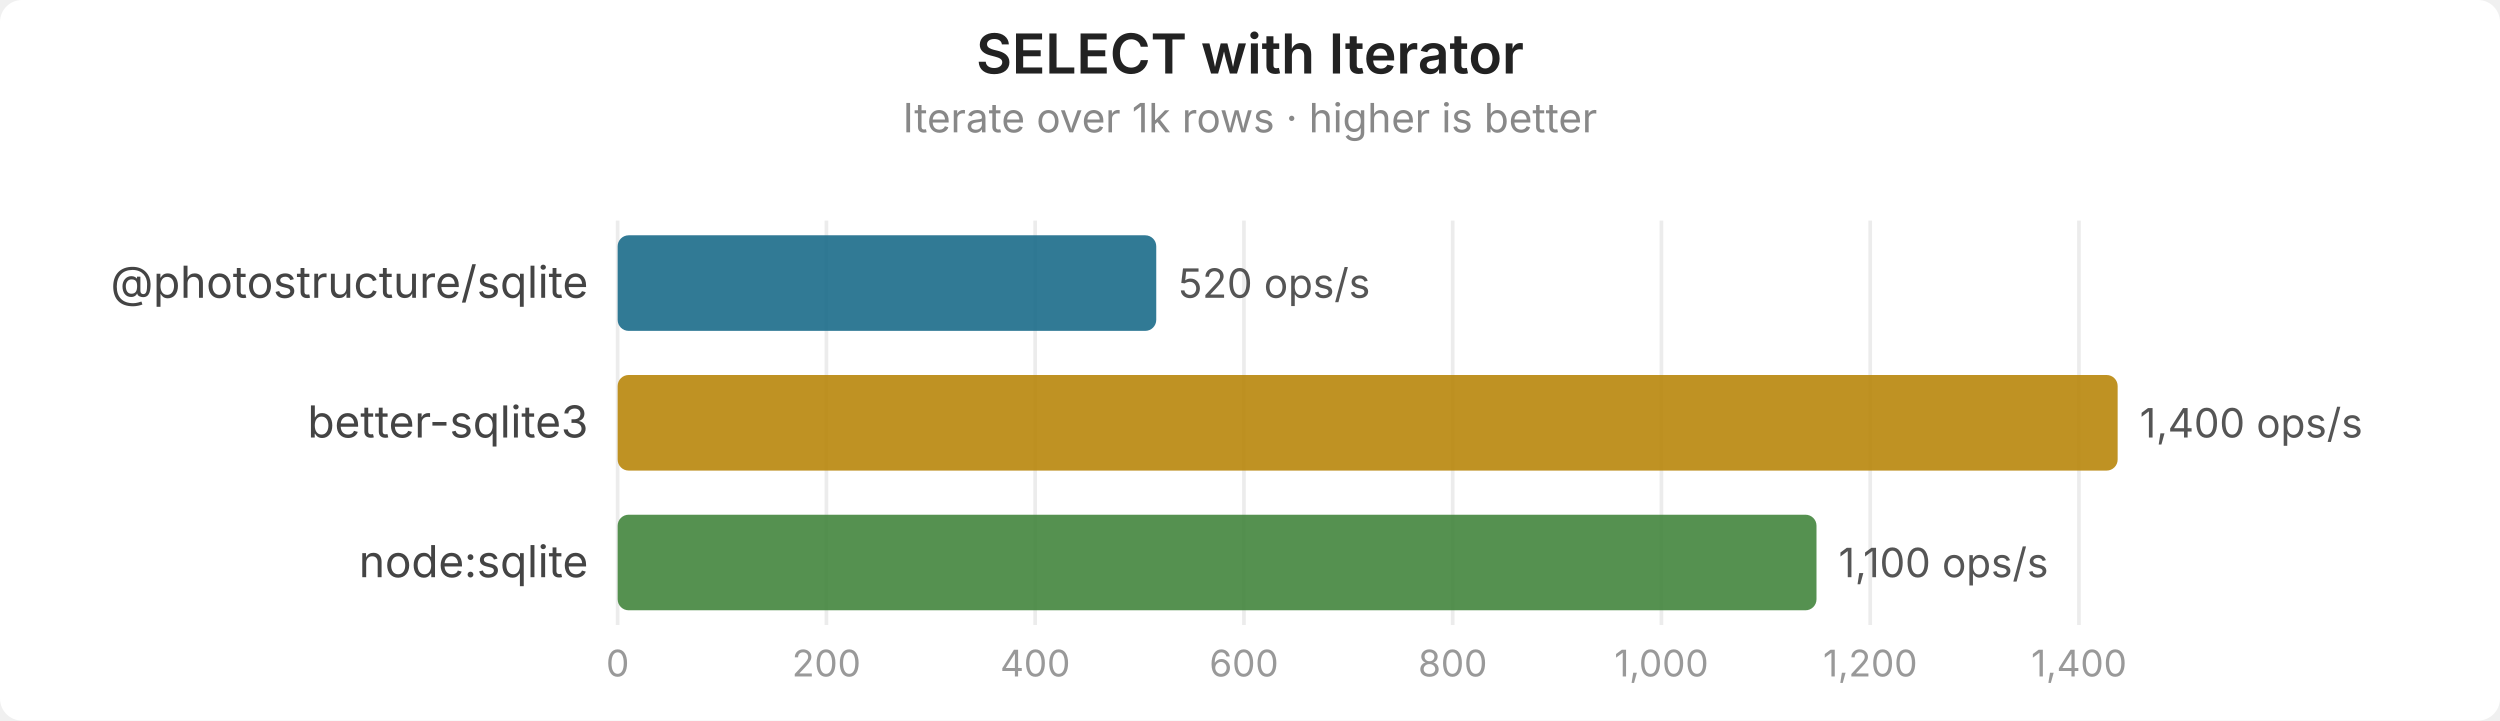
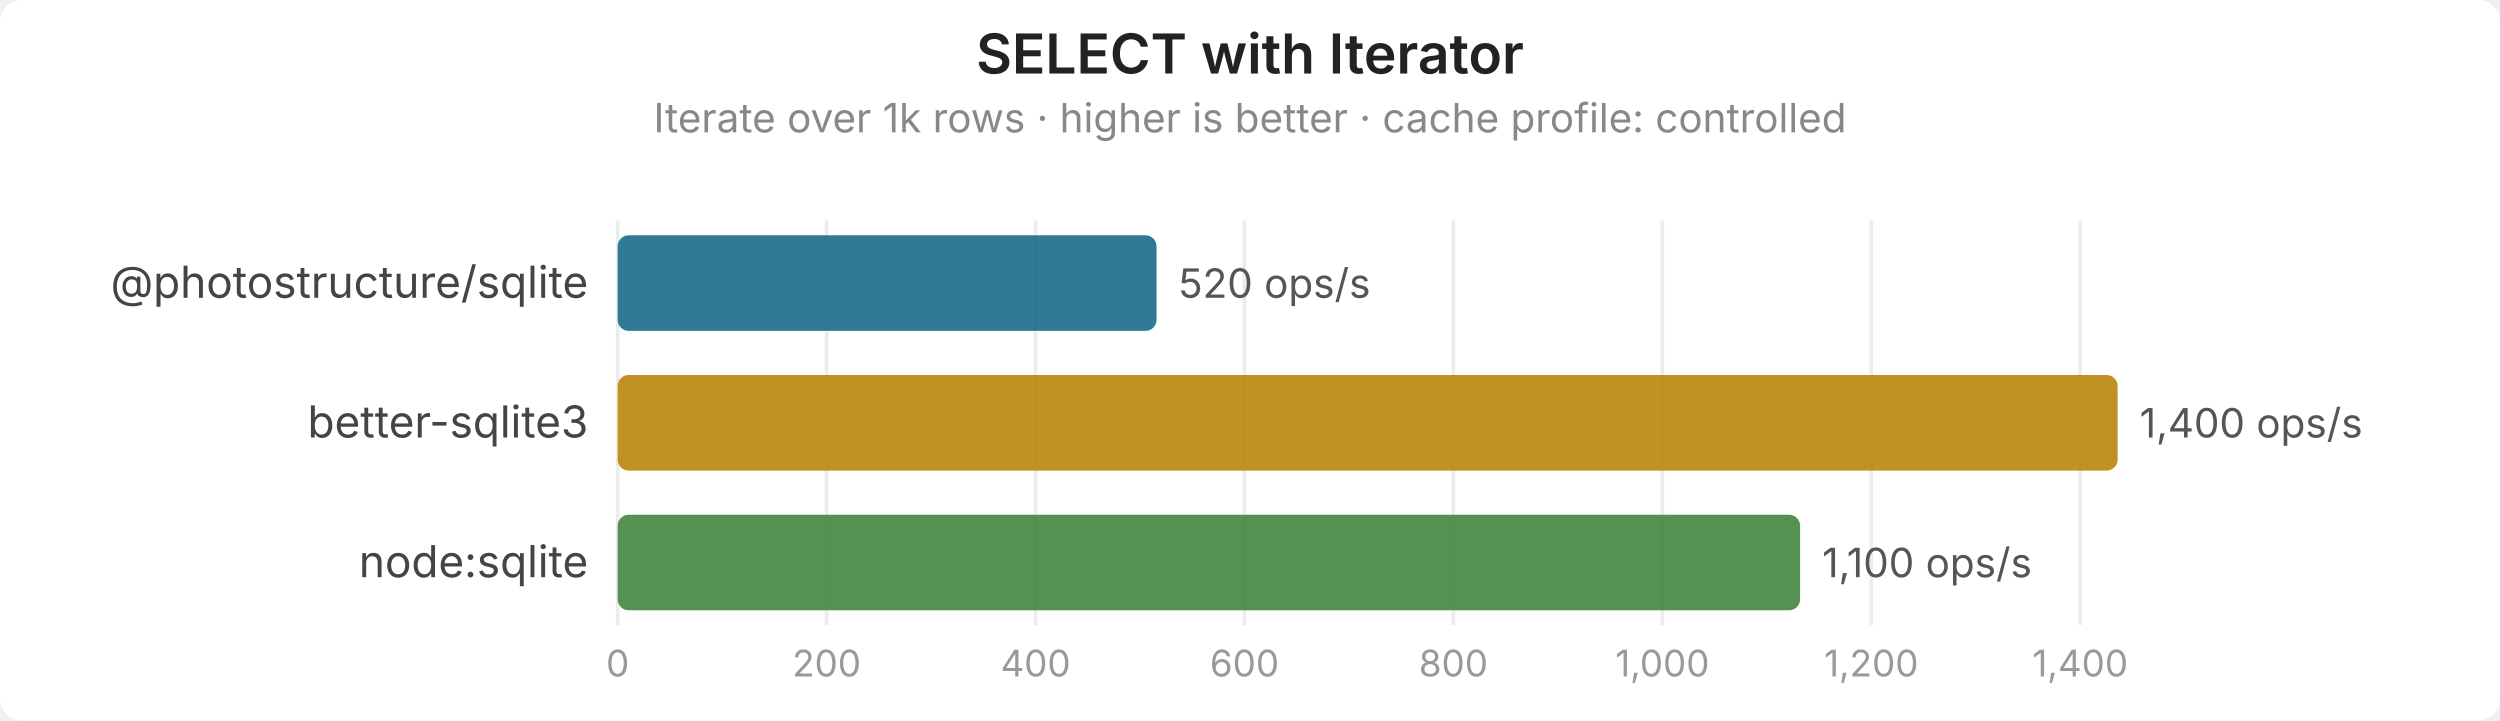
<svg xmlns="http://www.w3.org/2000/svg" viewBox="0 0 680 196" role="img" font-family="system-ui, -apple-system, 'Segoe UI', sans-serif">
  <rect width="680" height="196" fill="#fff" rx="6" />
  <text x="340" y="20" text-anchor="middle" font-size="15" font-weight="600" fill="#222">SELECT with Iterator</text>
-   <text x="340" y="36" text-anchor="middle" font-size="11" fill="#888">Iterate over 1k rows · higher is better</text>
+   <text x="340" y="36" text-anchor="middle" font-size="11" fill="#888">Iterate over 1k rows · higher is better · cache profile: controlled</text>
  <line x1="168" y1="60" x2="168" y2="170" stroke="#ececec" stroke-width="1" />
-   <line x1="224.78" y1="60" x2="224.78" y2="170" stroke="#ececec" stroke-width="1" />
-   <line x1="281.57" y1="60" x2="281.57" y2="170" stroke="#ececec" stroke-width="1" />
-   <line x1="338.35" y1="60" x2="338.35" y2="170" stroke="#ececec" stroke-width="1" />
-   <line x1="395.13" y1="60" x2="395.13" y2="170" stroke="#ececec" stroke-width="1" />
-   <line x1="451.91" y1="60" x2="451.91" y2="170" stroke="#ececec" stroke-width="1" />
-   <line x1="508.7" y1="60" x2="508.7" y2="170" stroke="#ececec" stroke-width="1" />
-   <line x1="565.48" y1="60" x2="565.48" y2="170" stroke="#ececec" stroke-width="1" />
+   <line x1="224.83" y1="60" x2="224.83" y2="170" stroke="#ececec" stroke-width="1" />
+   <line x1="281.66" y1="60" x2="281.66" y2="170" stroke="#ececec" stroke-width="1" />
+   <line x1="338.49" y1="60" x2="338.49" y2="170" stroke="#ececec" stroke-width="1" />
+   <line x1="395.32" y1="60" x2="395.32" y2="170" stroke="#ececec" stroke-width="1" />
+   <line x1="452.15" y1="60" x2="452.15" y2="170" stroke="#ececec" stroke-width="1" />
+   <line x1="508.98" y1="60" x2="508.98" y2="170" stroke="#ececec" stroke-width="1" />
+   <line x1="565.81" y1="60" x2="565.81" y2="170" stroke="#ececec" stroke-width="1" />
  <text x="160" y="81" text-anchor="end" font-size="12" fill="#444">@photostructure/sqlite</text>
-   <rect x="168" y="64" width="146.5" height="26" fill="#1B6B8A" rx="3" opacity="0.9" />
-   <text x="320.5" y="81" font-size="11" fill="#555">520 ops/s</text>
+   <rect x="168" y="64" width="146.58" height="26" fill="#1B6B8A" rx="3" opacity="0.9" />
+   <text x="320.58" y="81" font-size="11" fill="#555">520 ops/s</text>
  <text x="160" y="119" text-anchor="end" font-size="12" fill="#444">better-sqlite3</text>
  <rect x="168" y="102" width="408" height="26" fill="#B8860B" rx="3" opacity="0.9" />
  <text x="582" y="119" font-size="11" fill="#555">1,400 ops/s</text>
  <text x="160" y="157" text-anchor="end" font-size="12" fill="#444">node:sqlite</text>
-   <rect x="168" y="140" width="326.09" height="26" fill="#43853D" rx="3" opacity="0.9" />
-   <text x="500.09" y="157" font-size="11" fill="#555">1,100 ops/s</text>
+   <rect x="168" y="140" width="321.63" height="26" fill="#43853D" rx="3" opacity="0.9" />
+   <text x="495.63" y="157" font-size="11" fill="#555">1,100 ops/s</text>
  <text x="168" y="184" text-anchor="middle" font-size="10" fill="#999">0</text>
-   <text x="224.78" y="184" text-anchor="middle" font-size="10" fill="#999">200</text>
-   <text x="281.57" y="184" text-anchor="middle" font-size="10" fill="#999">400</text>
-   <text x="338.35" y="184" text-anchor="middle" font-size="10" fill="#999">600</text>
-   <text x="395.13" y="184" text-anchor="middle" font-size="10" fill="#999">800</text>
-   <text x="451.91" y="184" text-anchor="middle" font-size="10" fill="#999">1,000</text>
-   <text x="508.7" y="184" text-anchor="middle" font-size="10" fill="#999">1,200</text>
-   <text x="565.48" y="184" text-anchor="middle" font-size="10" fill="#999">1,400</text>
+   <text x="224.83" y="184" text-anchor="middle" font-size="10" fill="#999">200</text>
+   <text x="281.66" y="184" text-anchor="middle" font-size="10" fill="#999">400</text>
+   <text x="338.49" y="184" text-anchor="middle" font-size="10" fill="#999">600</text>
+   <text x="395.32" y="184" text-anchor="middle" font-size="10" fill="#999">800</text>
+   <text x="452.15" y="184" text-anchor="middle" font-size="10" fill="#999">1,000</text>
+   <text x="508.98" y="184" text-anchor="middle" font-size="10" fill="#999">1,200</text>
+   <text x="565.81" y="184" text-anchor="middle" font-size="10" fill="#999">1,400</text>
</svg>
